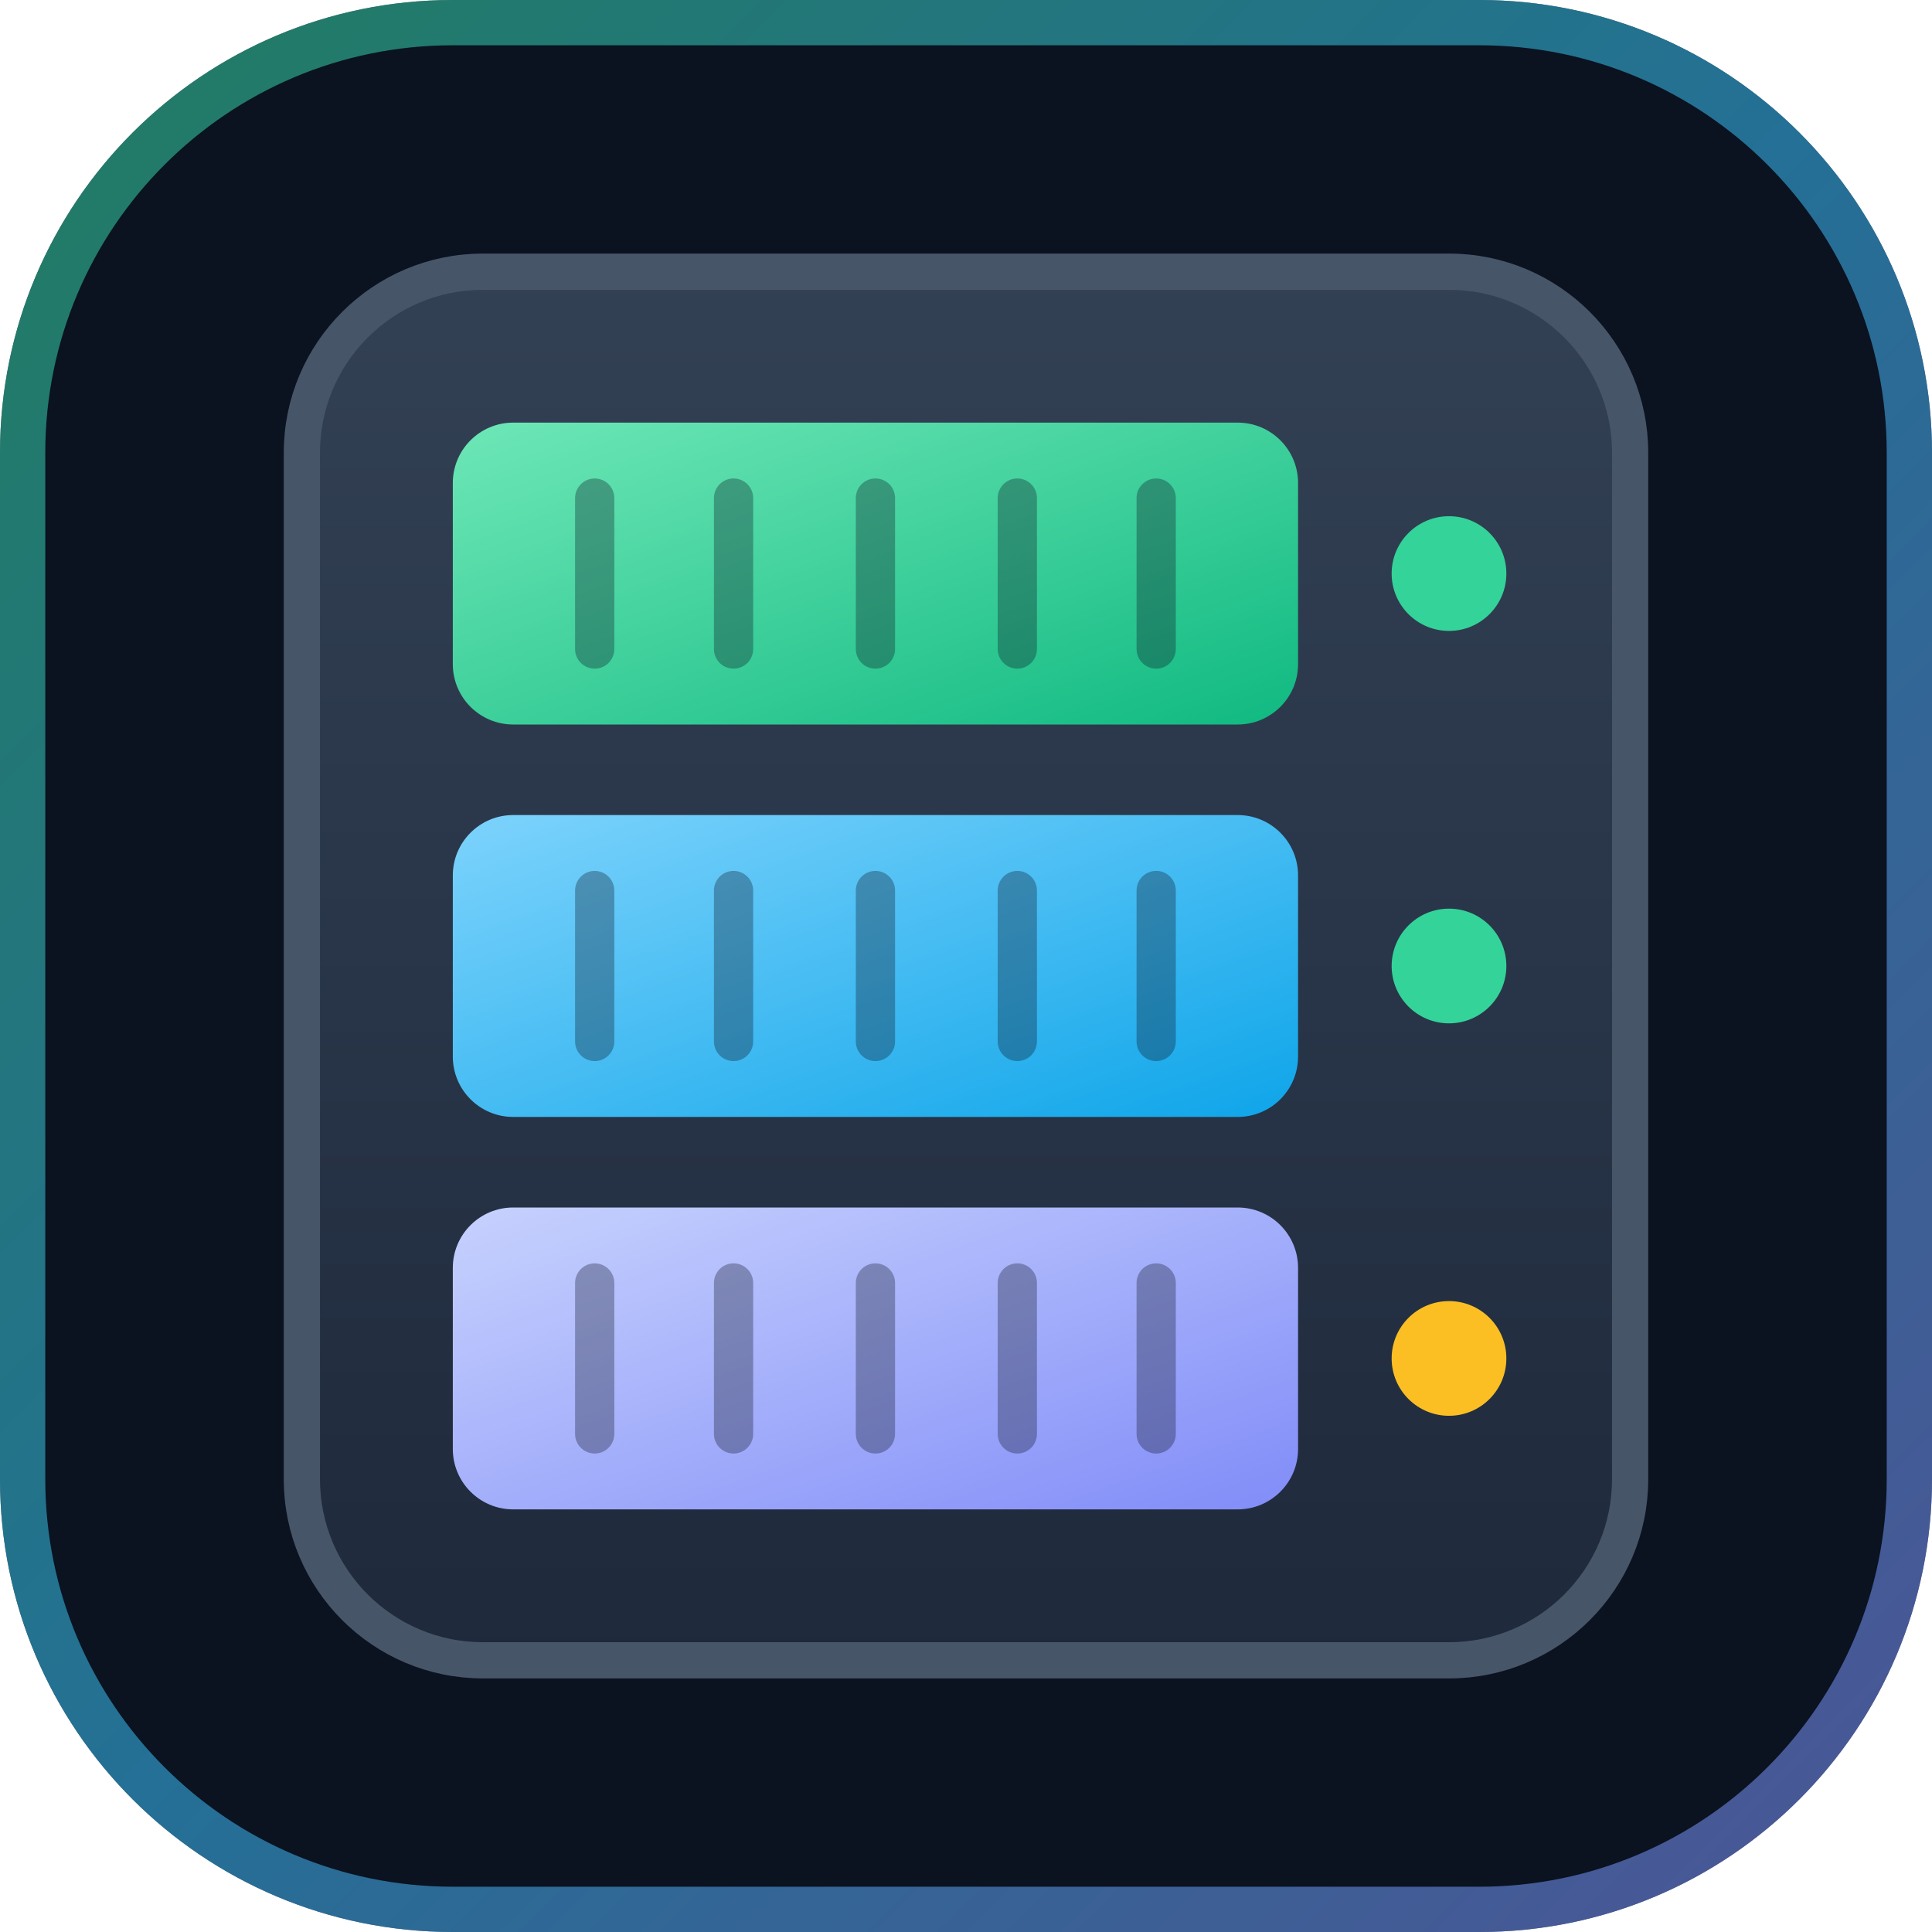
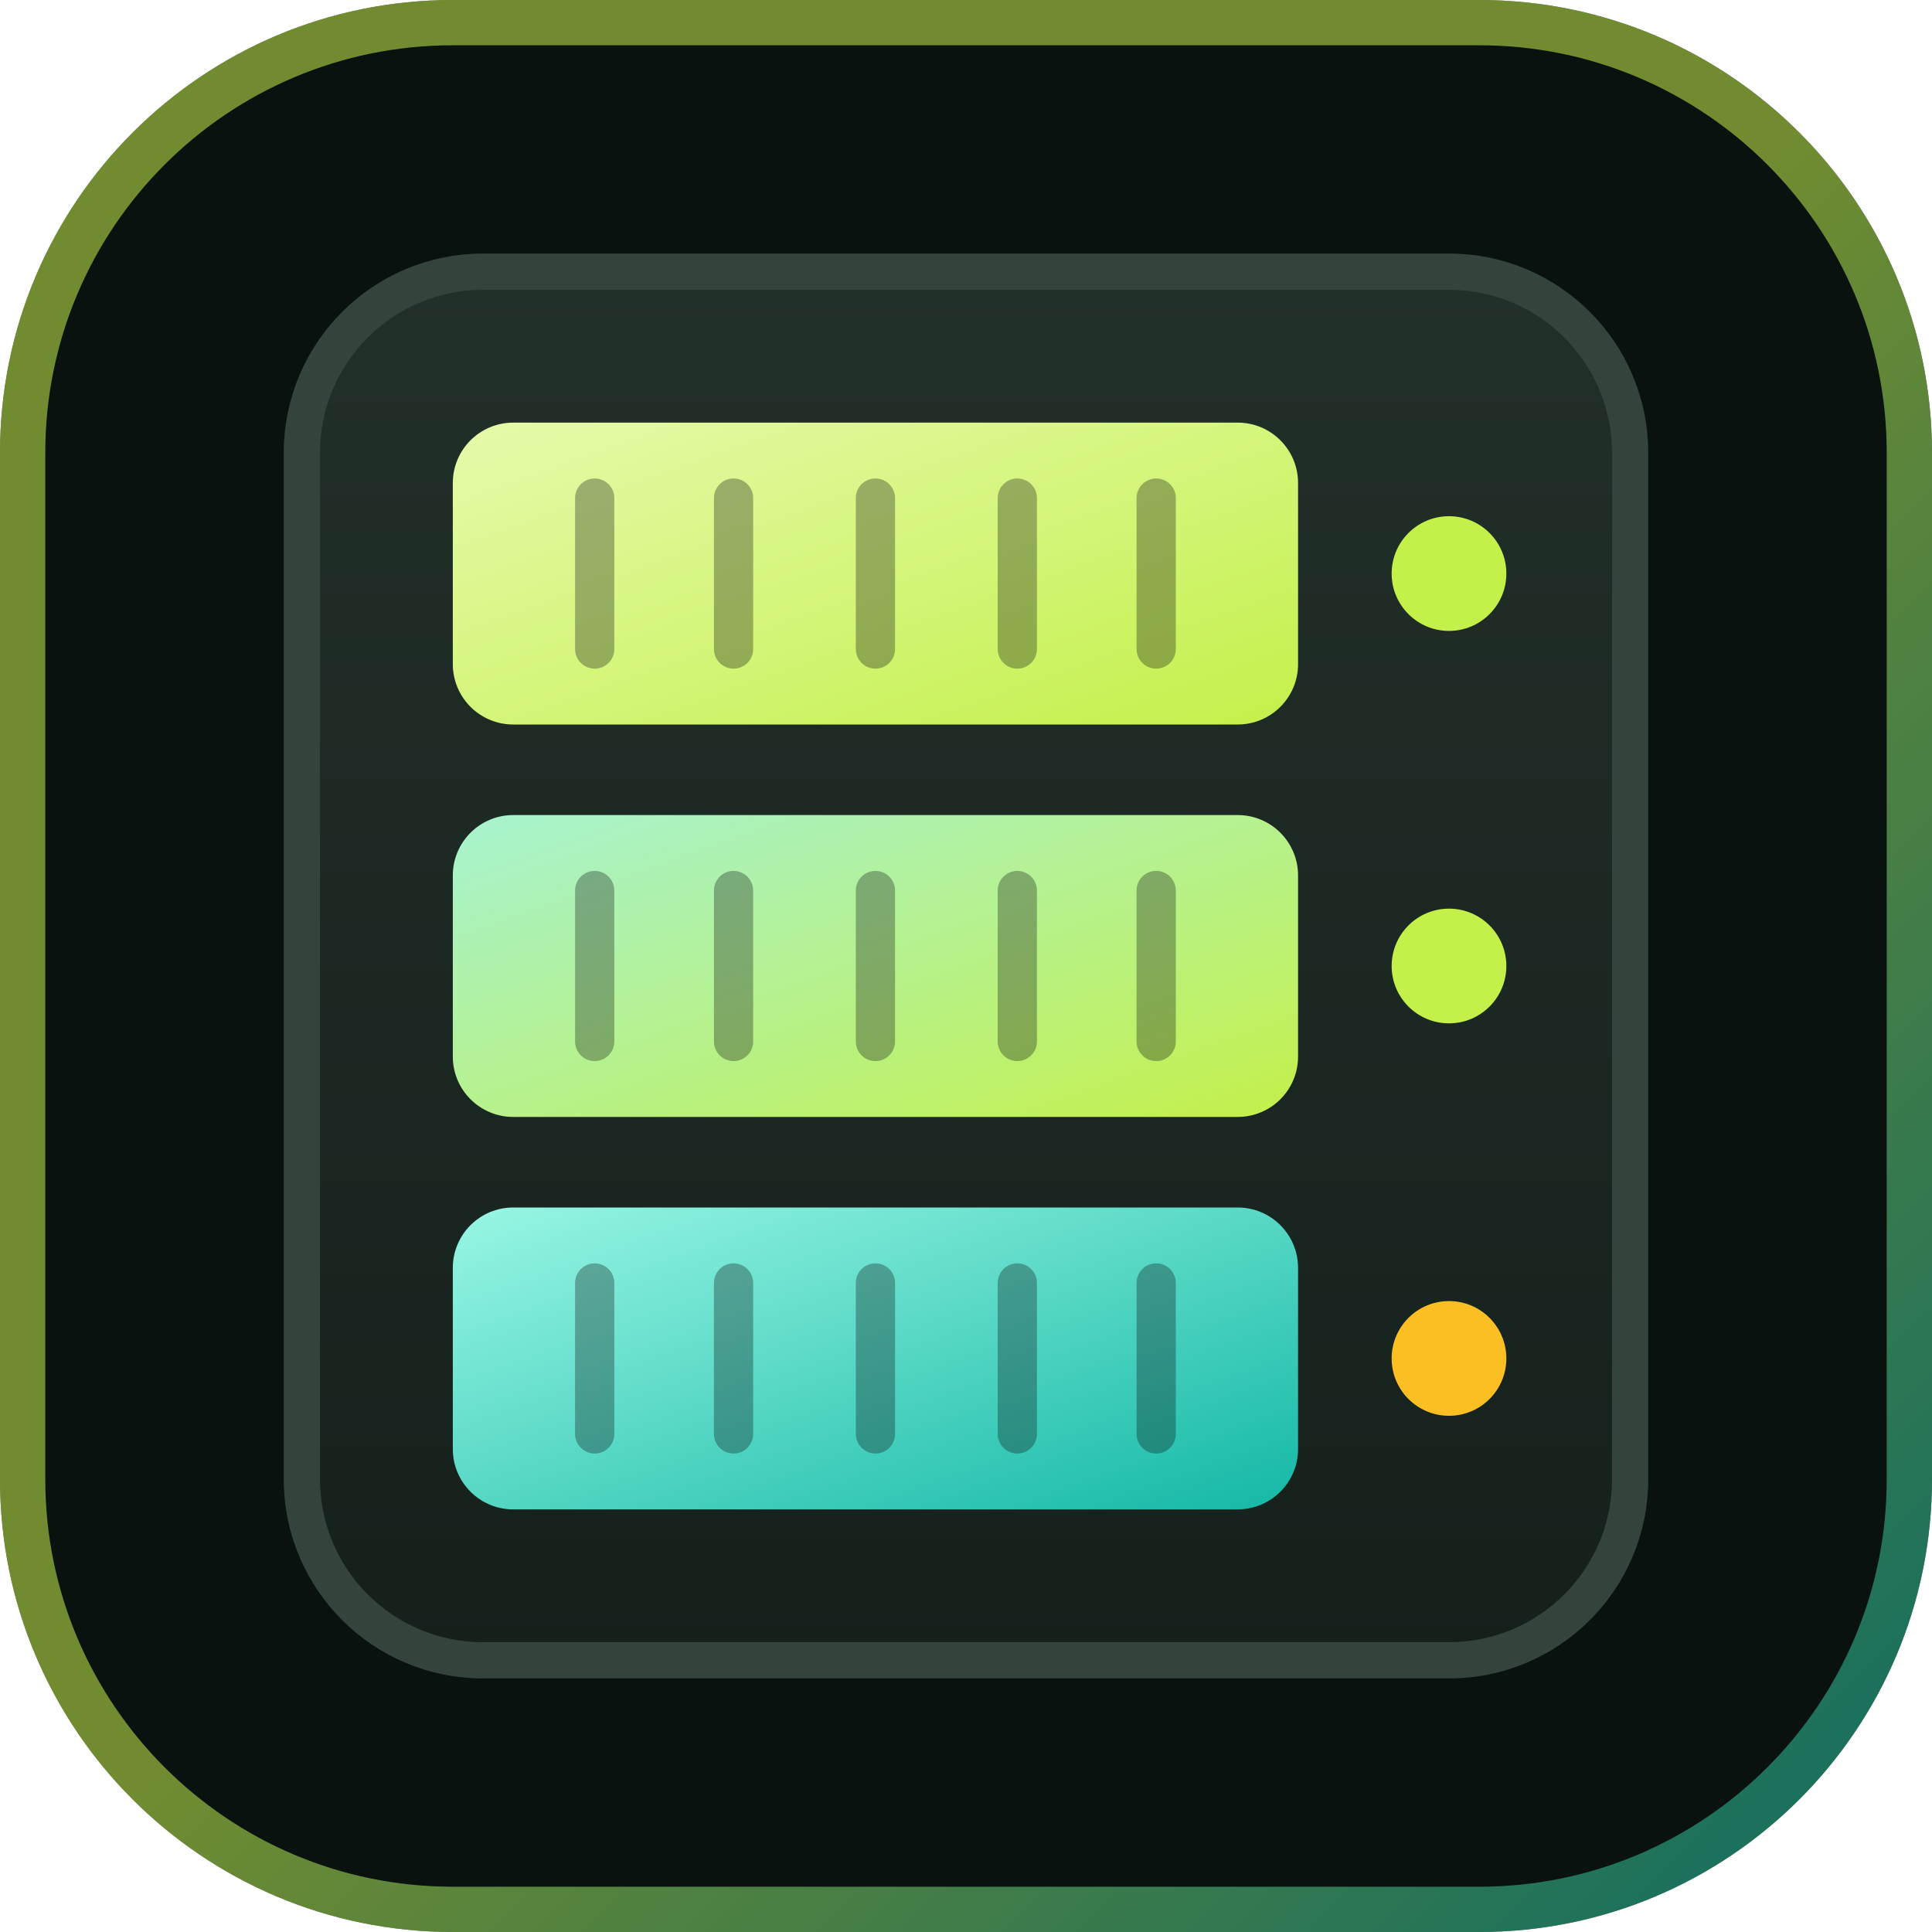
<svg xmlns="http://www.w3.org/2000/svg" viewBox="0 0 64 64">
  <defs>
    <linearGradient id="e" x1="0" y1="0" x2="1" y2="1">
-       <stop offset="0" stop-color="#34d399" />
-       <stop offset=".5" stop-color="#38bdf8" />
-       <stop offset="1" stop-color="#818cf8" />
+       <stop offset="0" stop-color="#c4f04a" />
+       <stop offset=".5" stop-color="#c4f04a" />
+       <stop offset="1" stop-color="#14b8a6" />
    </linearGradient>
    <linearGradient id="v" x1="0" y1="0" x2="0" y2="1">
-       <stop offset="0" stop-color="#334155" />
-       <stop offset="1" stop-color="#1e293b" />
+       <stop offset="0" stop-color="#22302a" />
+       <stop offset="1" stop-color="#15201b" />
    </linearGradient>
    <linearGradient id="m" x1="0" y1="0" x2="1" y2="1">
-       <stop offset="0" stop-color="#6ee7b7" />
-       <stop offset="1" stop-color="#10b981" />
+       <stop offset="0" stop-color="#e4fbab" />
+       <stop offset="1" stop-color="#c4f04a" />
    </linearGradient>
    <linearGradient id="s" x1="0" y1="0" x2="1" y2="1">
-       <stop offset="0" stop-color="#7dd3fc" />
-       <stop offset="1" stop-color="#0ea5e9" />
+       <stop offset="0" stop-color="#a7f3d0" />
+       <stop offset="1" stop-color="#c4f04a" />
    </linearGradient>
    <linearGradient id="p" x1="0" y1="0" x2="1" y2="1">
-       <stop offset="0" stop-color="#c7d2fe" />
-       <stop offset="1" stop-color="#818cf8" />
+       <stop offset="0" stop-color="#99f6e4" />
+       <stop offset="1" stop-color="#14b8a6" />
    </linearGradient>
  </defs>
-   <rect width="64" height="64" rx="15" fill="#0b1220" />
+   <rect width="64" height="64" rx="15" fill="#0a1210" />
  <rect x=".75" y=".75" width="62.5" height="62.5" rx="14.25" fill="none" stroke="url(#e)" stroke-opacity=".55" stroke-width="1.5" />
-   <rect x="10" y="9" width="44" height="46" rx="6" fill="url(#v)" stroke="#475569" stroke-width="1.2" />
+   <rect x="10" y="9" width="44" height="46" rx="6" fill="url(#v)" stroke="#34443d" stroke-width="1.2" />
  <rect x="15" y="14" width="28" height="10" rx="2" fill="url(#m)" />
  <rect x="15" y="27" width="28" height="10" rx="2" fill="url(#s)" />
  <rect x="15" y="40" width="28" height="10" rx="2" fill="url(#p)" />
-   <path d="M19.7 16.5v5M24.3 16.5v5M29 16.5v5M33.7 16.5v5M38.3 16.5v5M19.7 29.5v5M24.3 29.5v5M29 29.5v5M33.7 29.5v5M38.3 29.5v5M19.7 42.5v5M24.3 42.5v5M29 42.5v5M33.7 42.5v5M38.3 42.5v5" stroke="#0b1220" stroke-opacity=".32" stroke-width="1.3" stroke-linecap="round" />
-   <circle cx="48" cy="19" r="1.9" fill="#34d399" />
-   <circle cx="48" cy="32" r="1.9" fill="#34d399" />
+   <path d="M19.7 16.5v5M24.3 16.5v5M29 16.5v5M33.7 16.5v5M38.3 16.5v5M19.7 29.5v5M24.3 29.5v5M29 29.5v5M33.7 29.5v5M38.3 29.5v5M19.7 42.5v5M24.3 42.5v5M29 42.5v5M33.7 42.5v5M38.3 42.5v5" stroke="#0a1210" stroke-opacity=".32" stroke-width="1.3" stroke-linecap="round" />
+   <circle cx="48" cy="19" r="1.9" fill="#c4f04a" />
+   <circle cx="48" cy="32" r="1.9" fill="#c4f04a" />
  <circle cx="48" cy="45" r="1.9" fill="#fbbf24" />
</svg>
